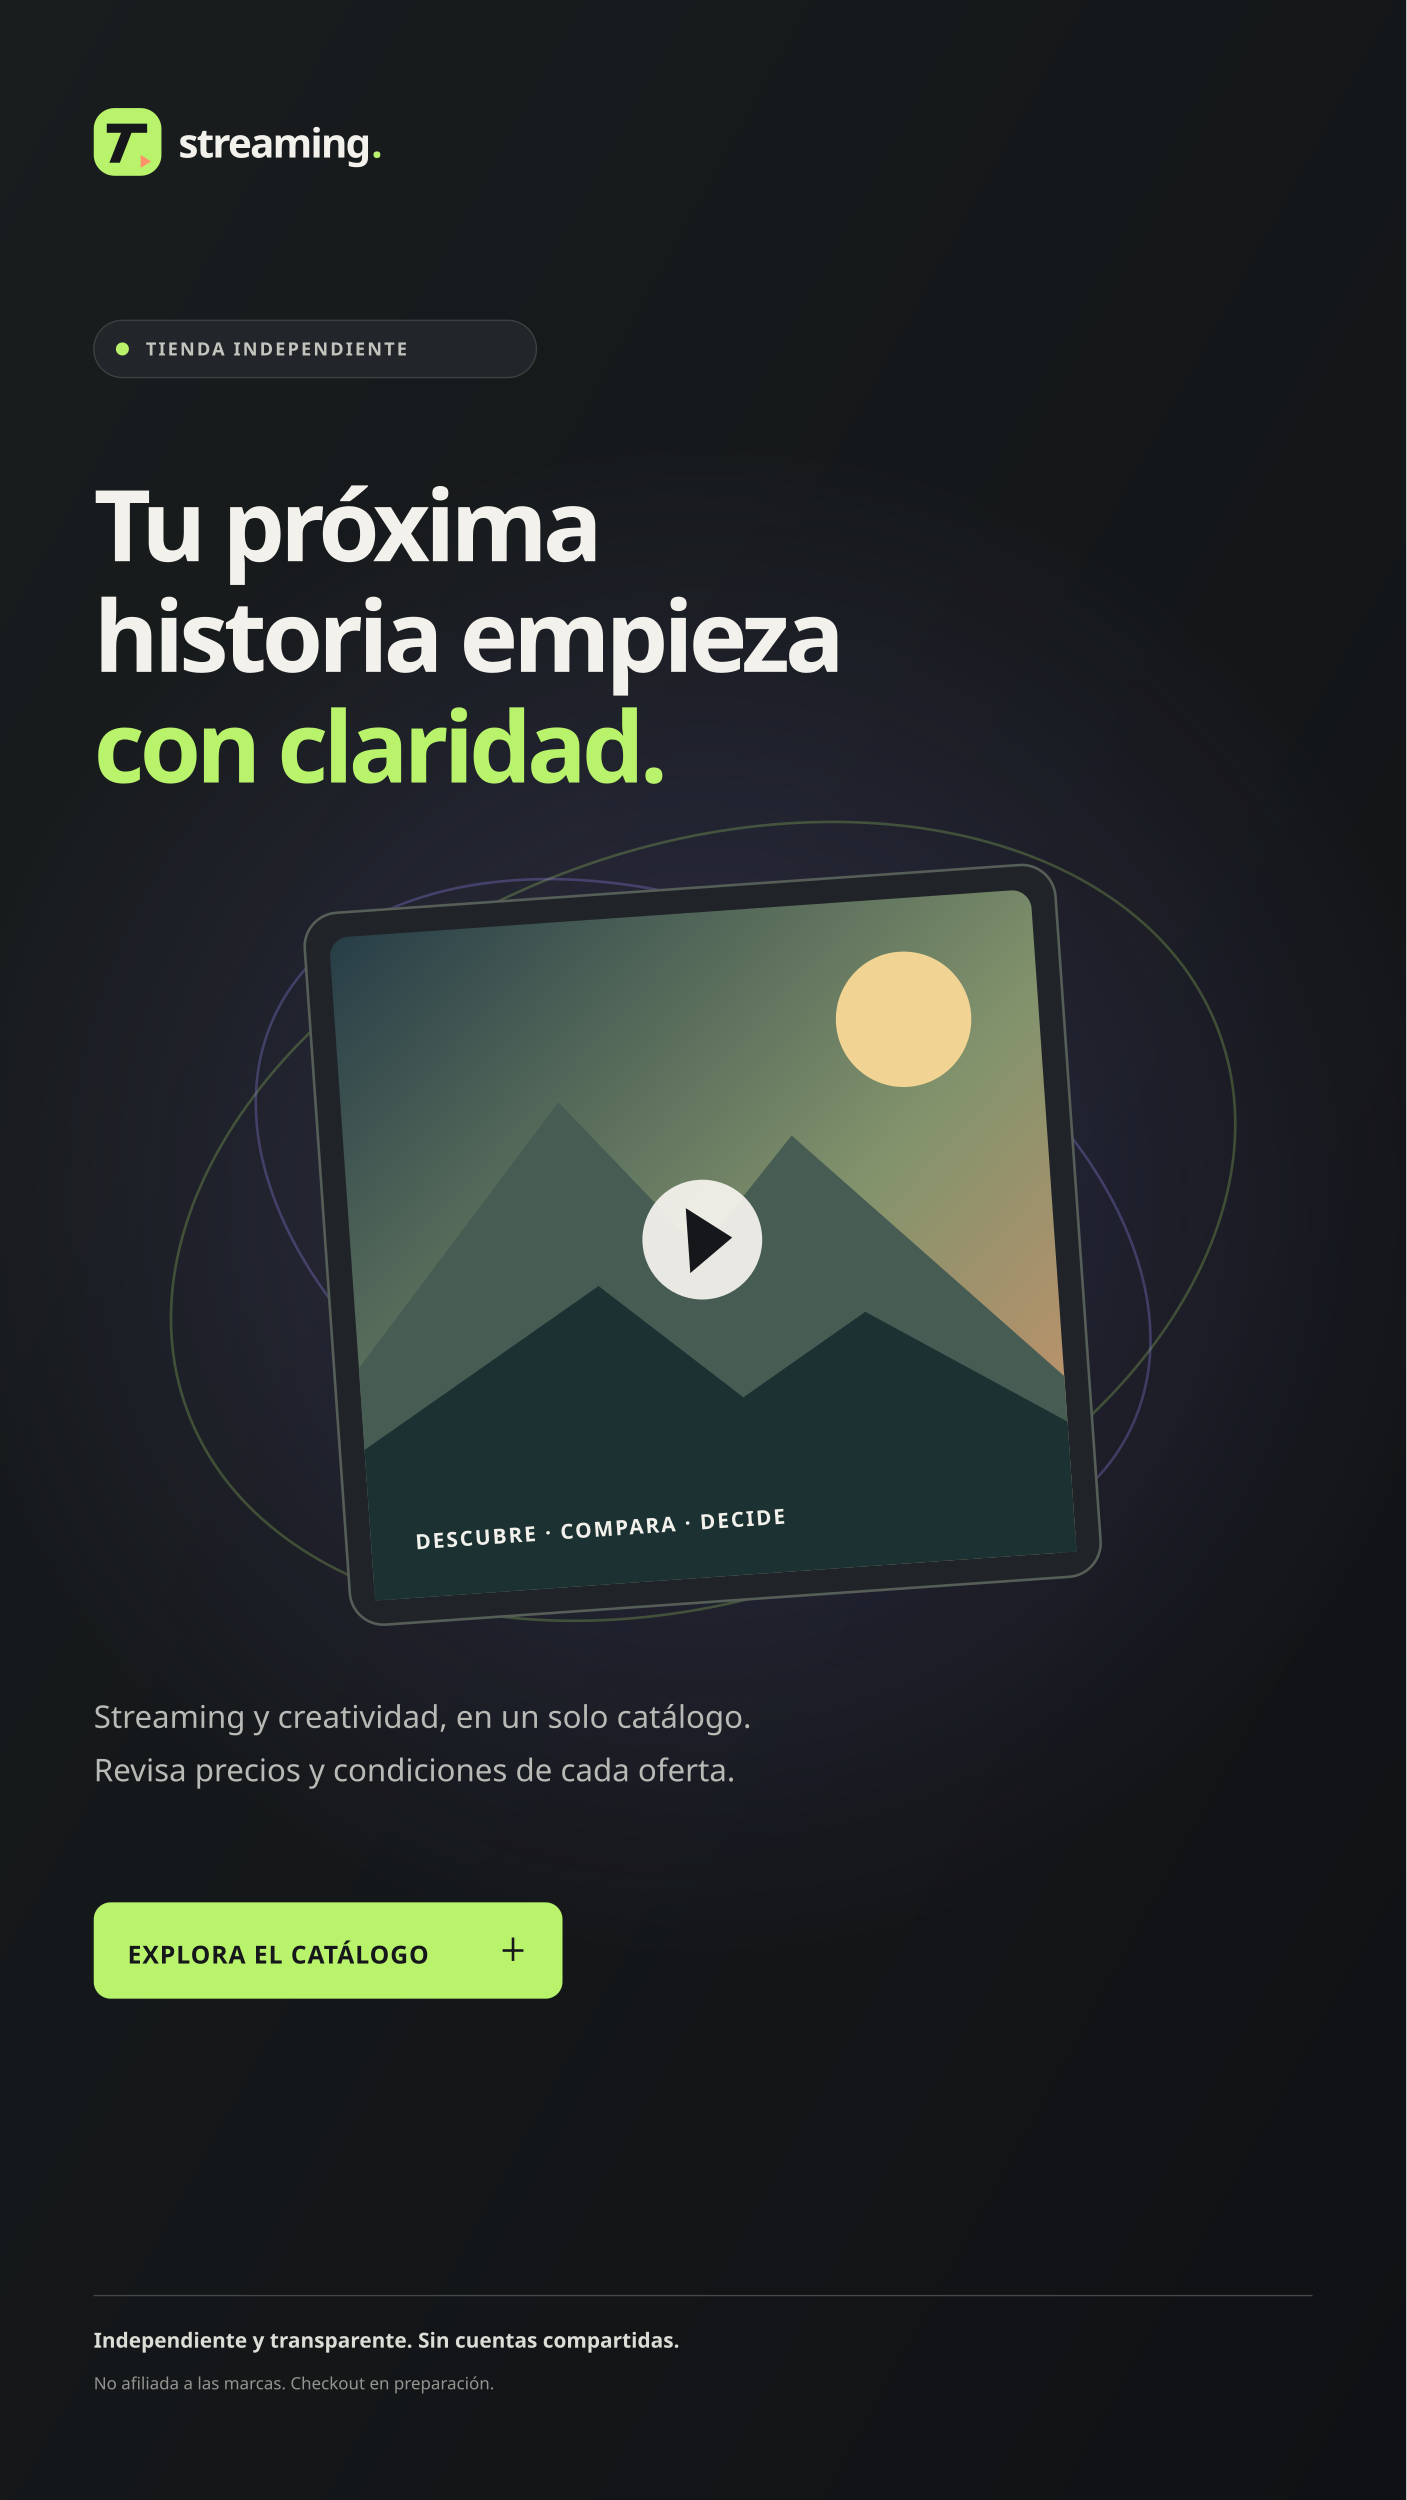
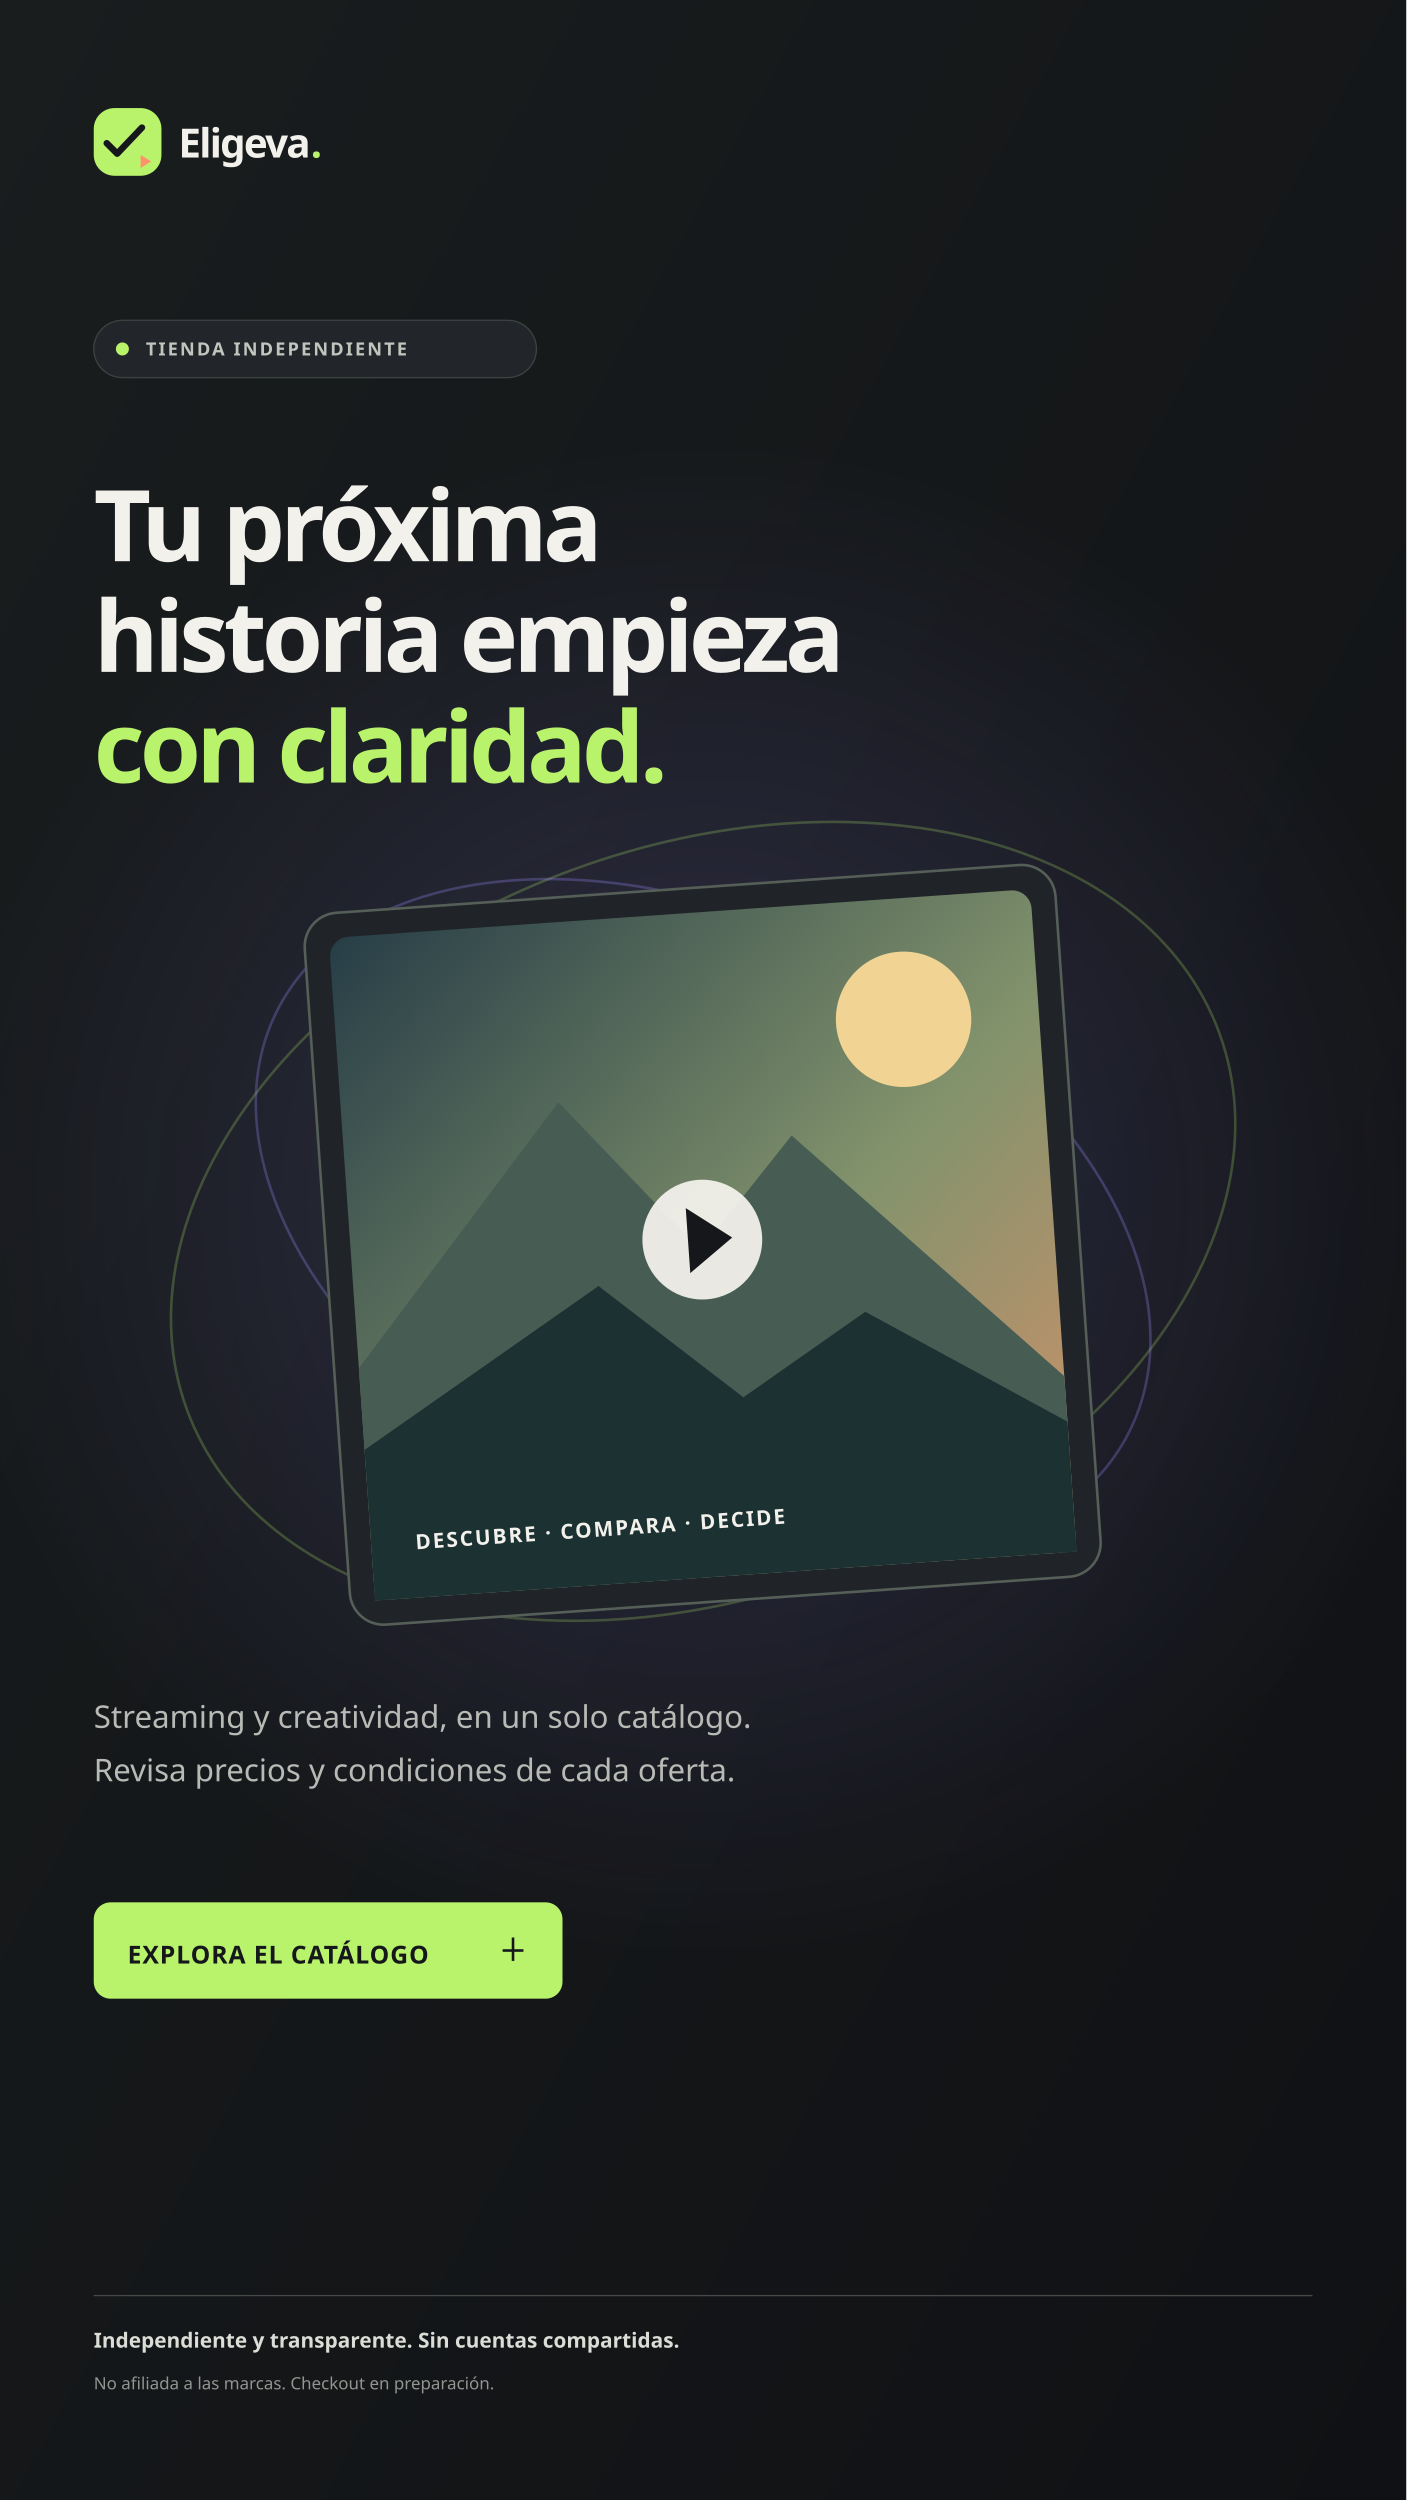
<svg xmlns="http://www.w3.org/2000/svg" viewBox="0 0 1080 1920" role="img" aria-labelledby="title description">
  <defs>
    <linearGradient id="background" x1="0" y1="0" x2="1" y2="1">
      <stop stop-color="#191D1E" />
      <stop offset="1" stop-color="#101114" />
    </linearGradient>
    <linearGradient id="scene" x1="0" y1="0" x2="1" y2="1">
      <stop stop-color="#263D47" />
      <stop offset=".58" stop-color="#82936C" />
      <stop offset="1" stop-color="#D0916B" />
    </linearGradient>
    <radialGradient id="glow">
      <stop stop-color="#9A8CFF" stop-opacity=".2" />
      <stop offset="1" stop-color="#9A8CFF" stop-opacity="0" />
    </radialGradient>
  </defs>
  <rect width="1080" height="1920" fill="url(#background)" />
  <circle cx="540" cy="922" r="590" fill="url(#glow)" />
  <ellipse cx="540" cy="938" rx="422" ry="288" fill="none" stroke="#B9F36B" stroke-opacity=".23" stroke-width="2" transform="rotate(-20 540 938)" />
  <ellipse cx="540" cy="938" rx="365" ry="232" fill="none" stroke="#9A8CFF" stroke-opacity=".28" stroke-width="2" transform="rotate(26 540 938)" />
  <g transform="translate(72 83)">
    <rect width="52" height="52" rx="16" fill="#B9F36B" />
-     <path d="M10 12h31v7H29l-9 23h-8l9-23h-11z" fill="#15171A" />
+     <path d="m10 27 8 8 19-20" fill="none" stroke="#15171A" stroke-linecap="round" stroke-linejoin="round" stroke-width="5" />
    <path d="m36 36 8 5-8 5z" fill="#FF916B" />
-     <text x="65" y="38" fill="#F3F1EC" font-family="Manrope, 'Segoe UI', sans-serif" font-size="31" font-weight="800" letter-spacing="-1.4">streaming<tspan fill="#B9F36B">.</tspan>
+     <text x="65" y="38" fill="#F3F1EC" font-family="Manrope, 'Segoe UI', sans-serif" font-size="31" font-weight="800" letter-spacing="-1.4">Eligeva<tspan fill="#B9F36B">.</tspan>
    </text>
  </g>
  <g transform="translate(72 246)">
    <rect width="340" height="44" rx="22" fill="#22262A" stroke="#3C4241" />
    <circle cx="22" cy="22" r="5" fill="#B9F36B" />
    <text x="40" y="27" fill="#C2C5BD" font-family="'DM Sans', 'Segoe UI', sans-serif" font-size="14" font-weight="700" letter-spacing="1.6">TIENDA INDEPENDIENTE</text>
  </g>
  <text x="72" y="431" fill="#F3F1EC" font-family="Manrope, 'Segoe UI', sans-serif" font-size="76" font-weight="700" letter-spacing="-3.7">Tu próxima</text>
  <text x="72" y="516" fill="#F3F1EC" font-family="Manrope, 'Segoe UI', sans-serif" font-size="76" font-weight="700" letter-spacing="-3.7">historia empieza</text>
  <text x="72" y="601" fill="#B9F36B" font-family="Manrope, 'Segoe UI', sans-serif" font-size="76" font-weight="700" letter-spacing="-3.7">con claridad.</text>
  <g transform="rotate(-4 540 961)">
    <rect x="251" y="682" width="578" height="548" rx="26" fill="#202428" stroke="#555E57" stroke-width="2" />
    <rect x="270" y="701" width="540" height="510" rx="15" fill="url(#scene)" />
    <circle cx="706" cy="794" r="52" fill="#F1D493" />
    <path d="m270 1032 167-193 101 121 76-83 196 199v135H270z" fill="#475D54" />
    <path d="m270 1095 188-113 105 93 98-59 149 95v100H270z" fill="#1C3232" />
    <circle cx="540" cy="952" r="46" fill="#F3F1EC" fill-opacity=".94" />
    <path d="m529 927 34 25-34 25z" fill="#15171A" />
    <text x="304" y="1174" fill="#F3F1EC" font-family="Manrope, 'Segoe UI', sans-serif" font-size="16" font-weight="700" letter-spacing="1.5">DESCUBRE · COMPARA · DECIDE</text>
  </g>
  <text x="72" y="1327" fill="#B8BAB5" font-family="'DM Sans', 'Segoe UI', sans-serif" font-size="24">Streaming y creatividad, en un solo catálogo.</text>
  <text x="72" y="1368" fill="#B8BAB5" font-family="'DM Sans', 'Segoe UI', sans-serif" font-size="24">Revisa precios y condiciones de cada oferta.</text>
  <g transform="translate(72 1461)">
    <rect width="360" height="74" rx="13" fill="#B9F36B" />
    <text x="26" y="47" fill="#15171A" font-family="'DM Sans', 'Segoe UI', sans-serif" font-size="19" font-weight="800" letter-spacing=".7">EXPLORA EL CATÁLOGO</text>
    <path d="M322 27v18m-8-8h16" stroke="#15171A" stroke-width="2" />
  </g>
  <g transform="translate(72 1763)">
    <path d="M0 0h936" stroke="#464A47" />
    <text x="0" y="40" fill="#DBDDD6" font-family="'DM Sans', 'Segoe UI', sans-serif" font-size="16" font-weight="700">Independiente y transparente. Sin cuentas compartidas.</text>
    <text x="0" y="72" fill="#92958F" font-family="'DM Sans', 'Segoe UI', sans-serif" font-size="13">No afiliada a las marcas. Checkout en preparación.</text>
  </g>
</svg>
